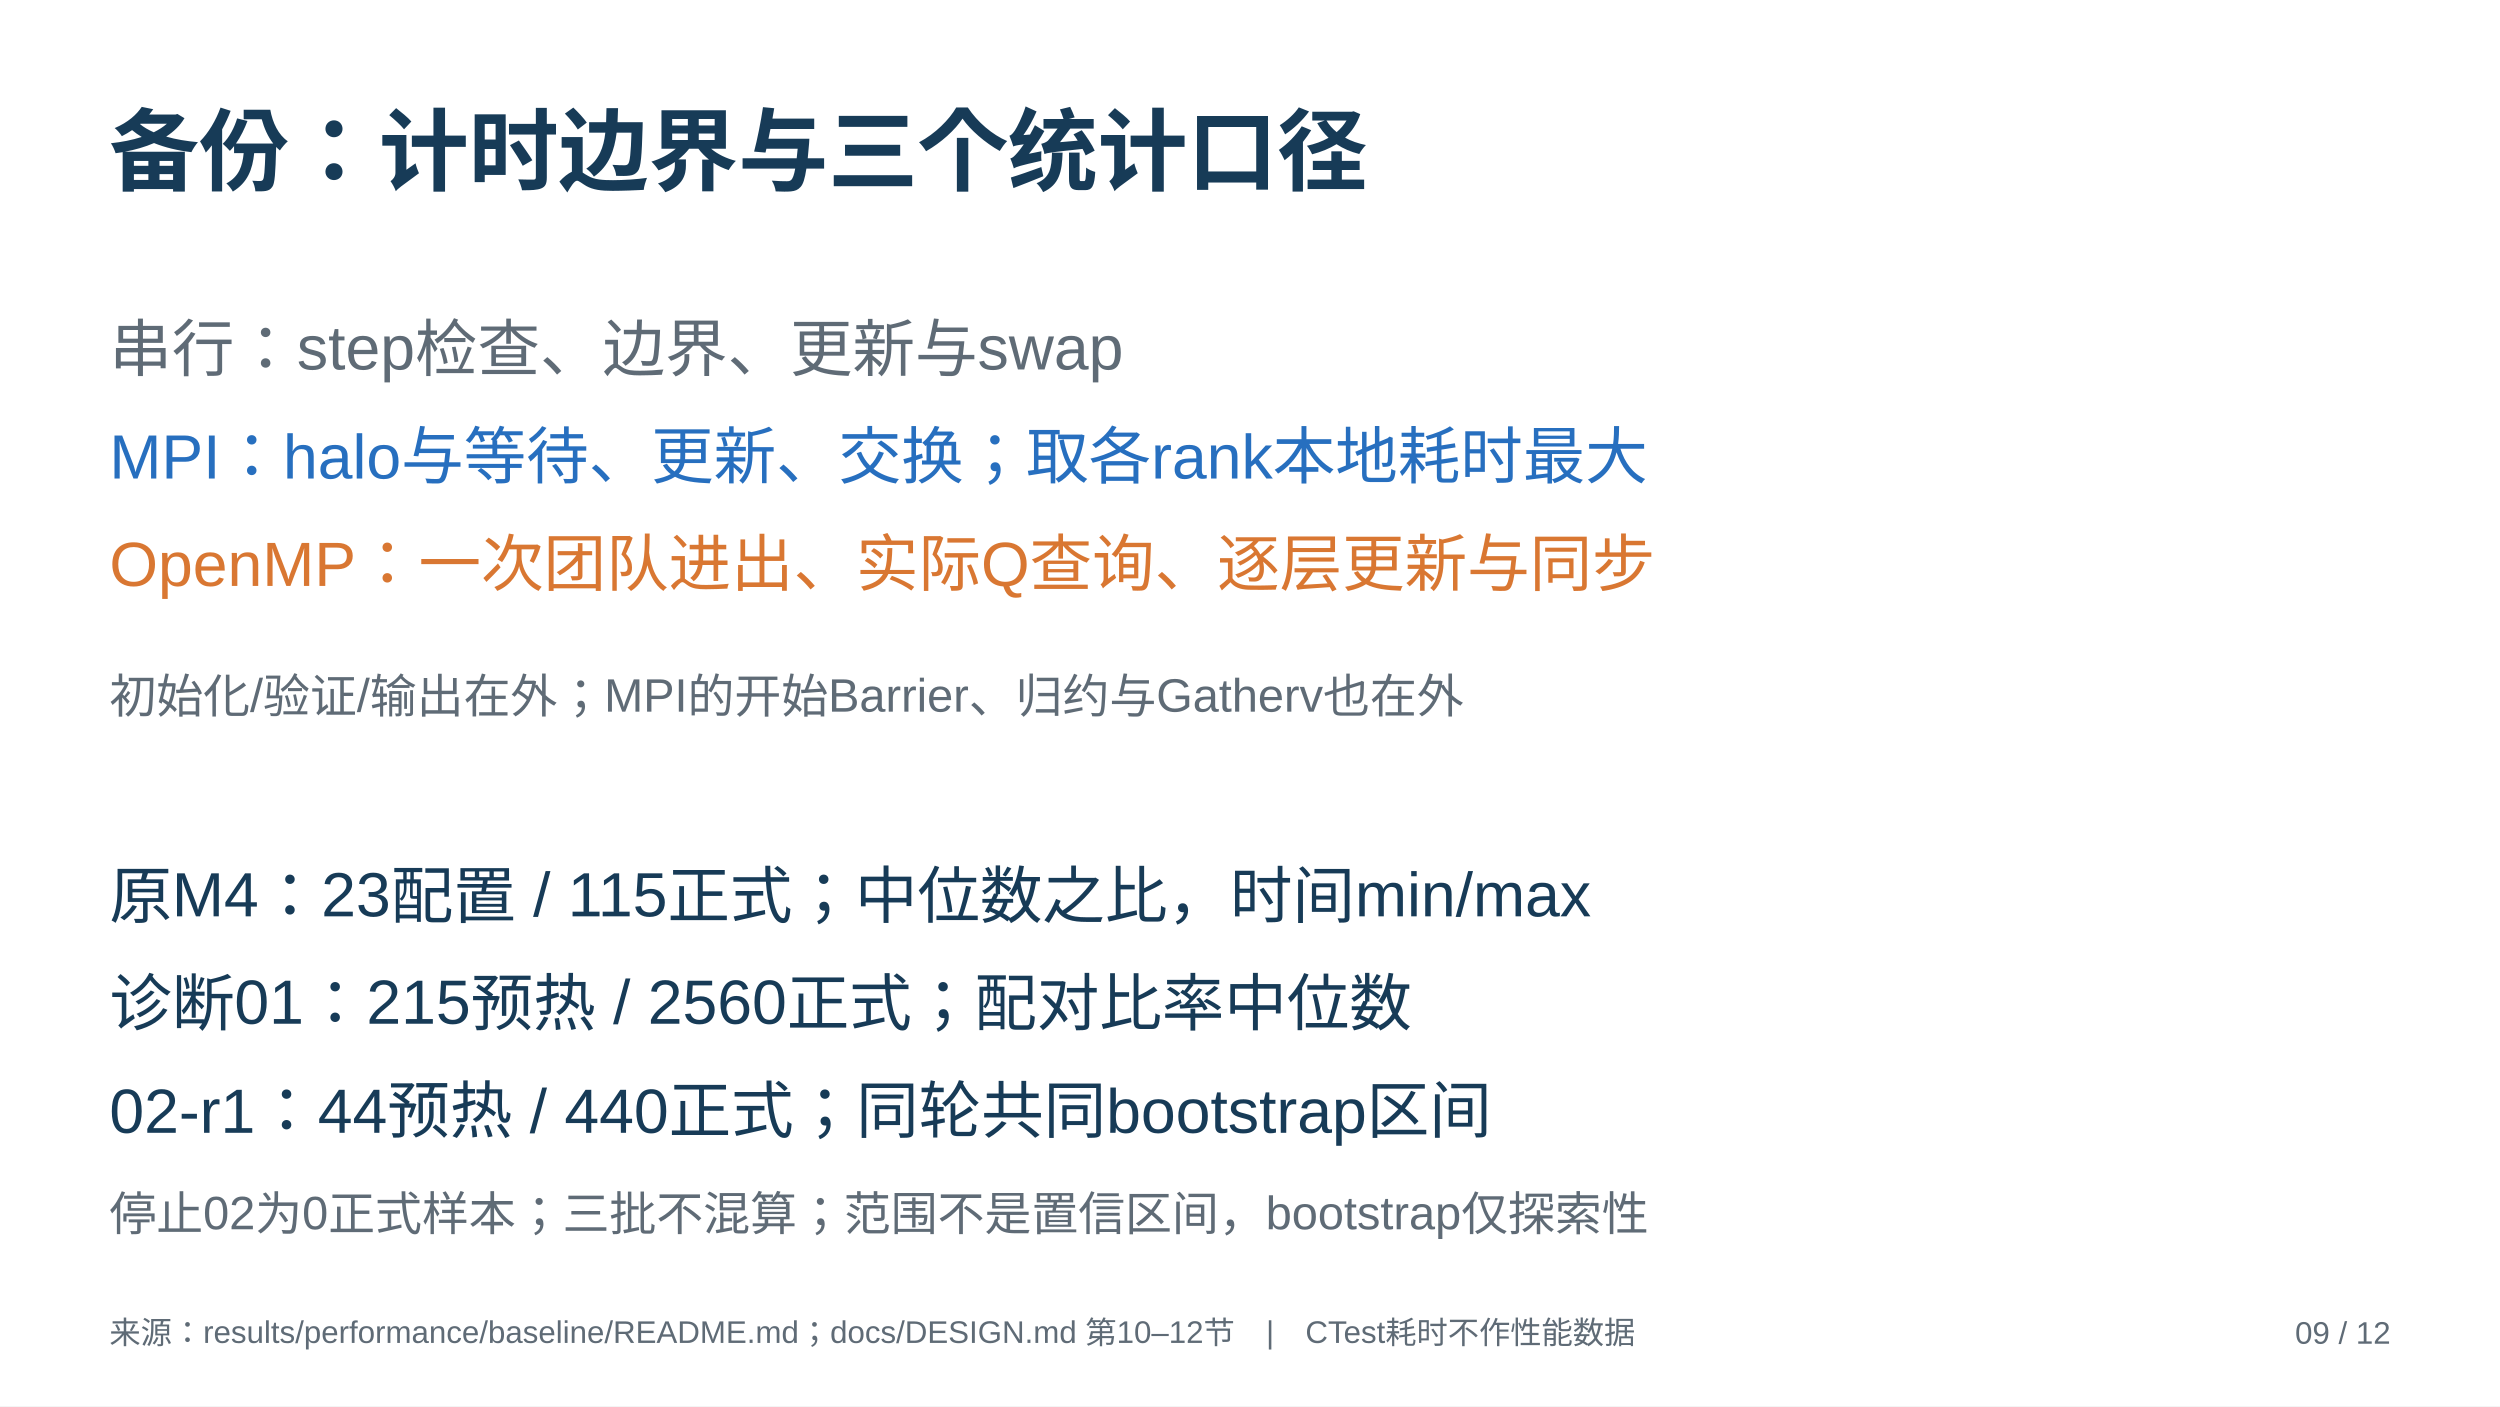
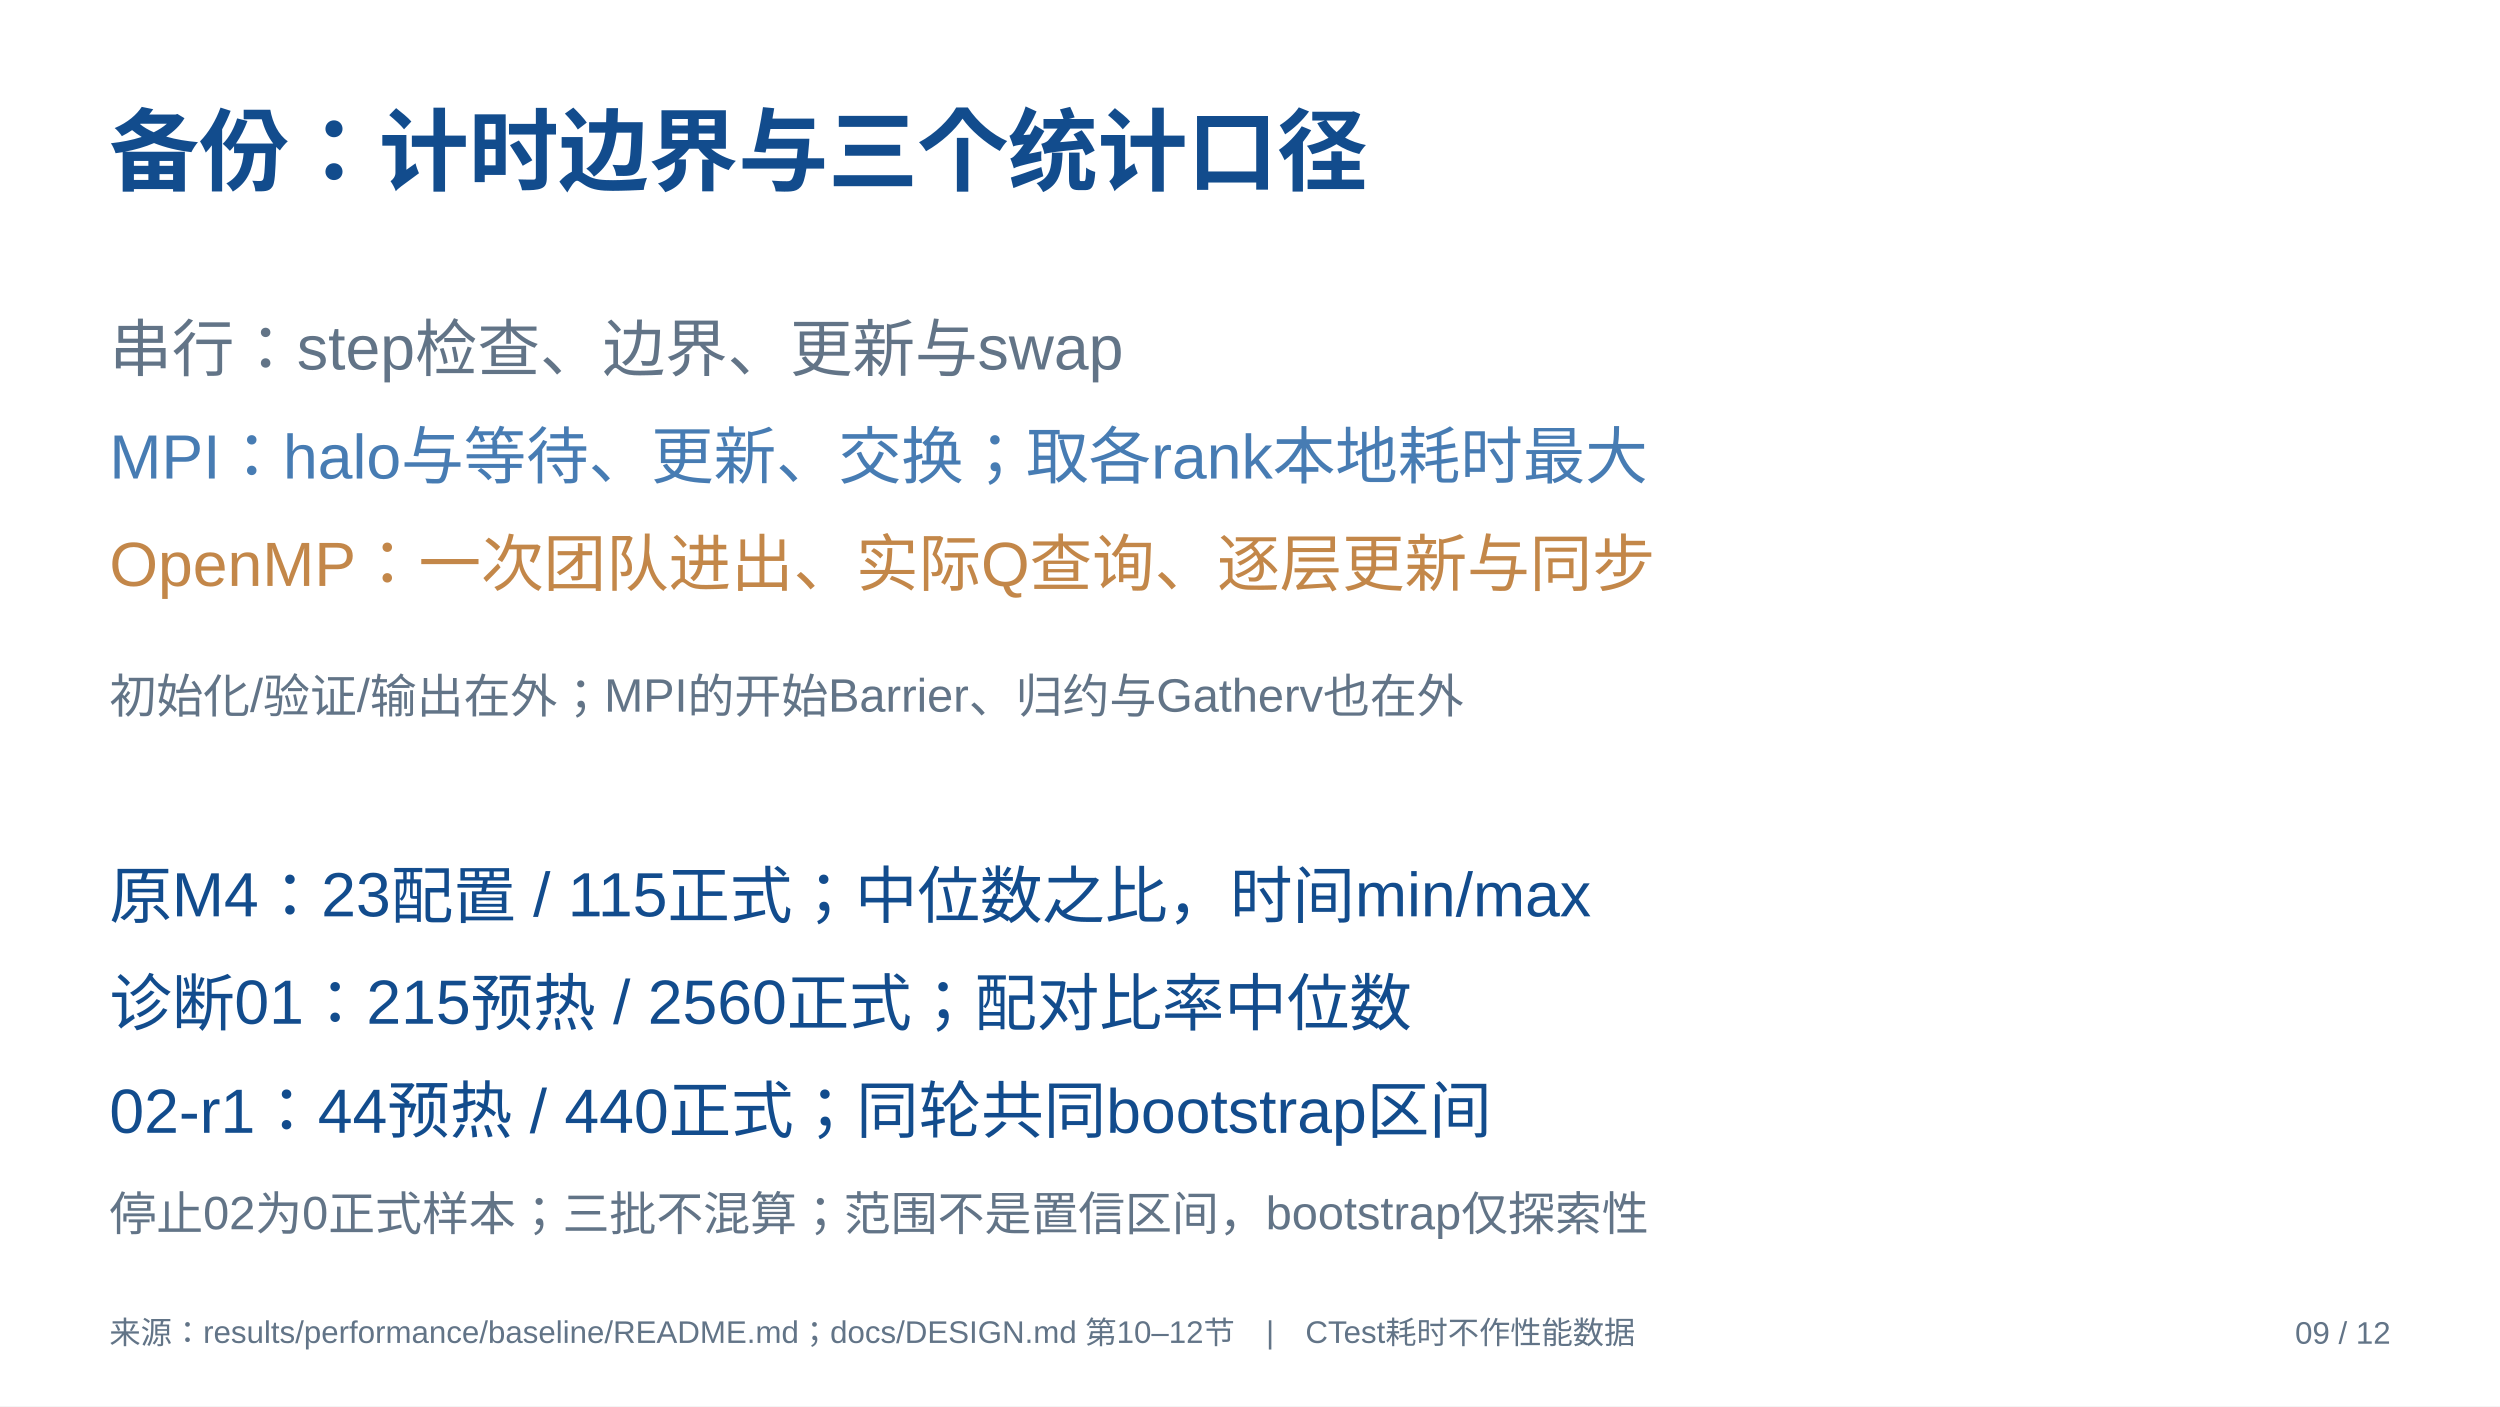
<svg xmlns="http://www.w3.org/2000/svg" viewBox="0 0 1280 720" font-family="Microsoft YaHei, Arial" font-size="32" data-pptx-page-role="content">
  <rect id="bg" data-pptx-role="background" width="1280" height="720" fill="#FFFFFF" />
-   <g id="title" data-pptx-bounds="56 35 1168 95" fill="#173B57">
+   <g id="title" data-pptx-bounds="56 35 1168 95" fill="#124C8D">
    <text x="56" y="94" font-size="46" font-weight="bold">备份：计时边界与三个统计口径</text>
  </g>
-   <g id="timing" data-pptx-bounds="56 150 1168 245" fill="#253746">
-     <text x="56" y="190" fill="#5F6B76">串行：step检查、边界、更新与swap</text>
-     <text x="56" y="245" fill="#276FBF">MPI：halo与等待、更新、交换；取各rank本地耗时最大</text>
-     <text x="56" y="300" fill="#D97732">OpenMP：一次团队进出、实际Q查询、逐层更新与同步</text>
-     <text x="56" y="365" font-size="24" fill="#5F6B76">初始化/验证/输出在外；MPI的开始Barrier、归约与Gatherv也在外</text>
+   <g id="timing" data-pptx-bounds="56 150 1168 245" fill="#273848">
+     <text x="56" y="190" fill="#627487">串行：step检查、边界、更新与swap</text>
+     <text x="56" y="245" fill="#477CB3">MPI：halo与等待、更新、交换；取各rank本地耗时最大</text>
+     <text x="56" y="300" fill="#C38749">OpenMP：一次团队进出、实际Q查询、逐层更新与同步</text>
+     <text x="56" y="365" font-size="24" fill="#627487">初始化/验证/输出在外；MPI的开始Barrier、归约与Gatherv也在外</text>
  </g>
-   <g id="statistics" data-pptx-bounds="56 430 1168 215" fill="#173B57">
+   <g id="statistics" data-pptx-bounds="56 430 1168 215" fill="#124C8D">
    <text x="56" y="470">原M4：23配置 / 115正式；中位数之比，时间min/max<tspan x="56" dy="55">诊断01：215预热 / 2560正式；配对比率中位数</tspan>
      <tspan x="56" dy="55">02-r1：44预热 / 440正式；同轮共同bootstrap区间</tspan>
    </text>
-     <text x="56" y="630" font-size="24" fill="#5F6B76">停止02为0正式样本；三批不混算；范围不是置信区间，bootstrap仅探索性</text>
+     <text x="56" y="630" font-size="24" fill="#627487">停止02为0正式样本；三批不混算；范围不是置信区间，bootstrap仅探索性</text>
  </g>
-   <g id="footer" data-pptx-role="footer" data-pptx-bounds="56 668 1168 32" fill="#5F6B76" font-size="16">
+   <g id="footer" data-pptx-role="footer" data-pptx-bounds="56 668 1168 32" fill="#627487" font-size="16">
    <text x="56" y="688">来源：results/performance/baseline/README.md；docs/DESIGN.md 第10–12节　|　CTest耗时不作性能数据</text>
    <text x="1224" y="688" text-anchor="end">09 / 12</text>
  </g>
</svg>
